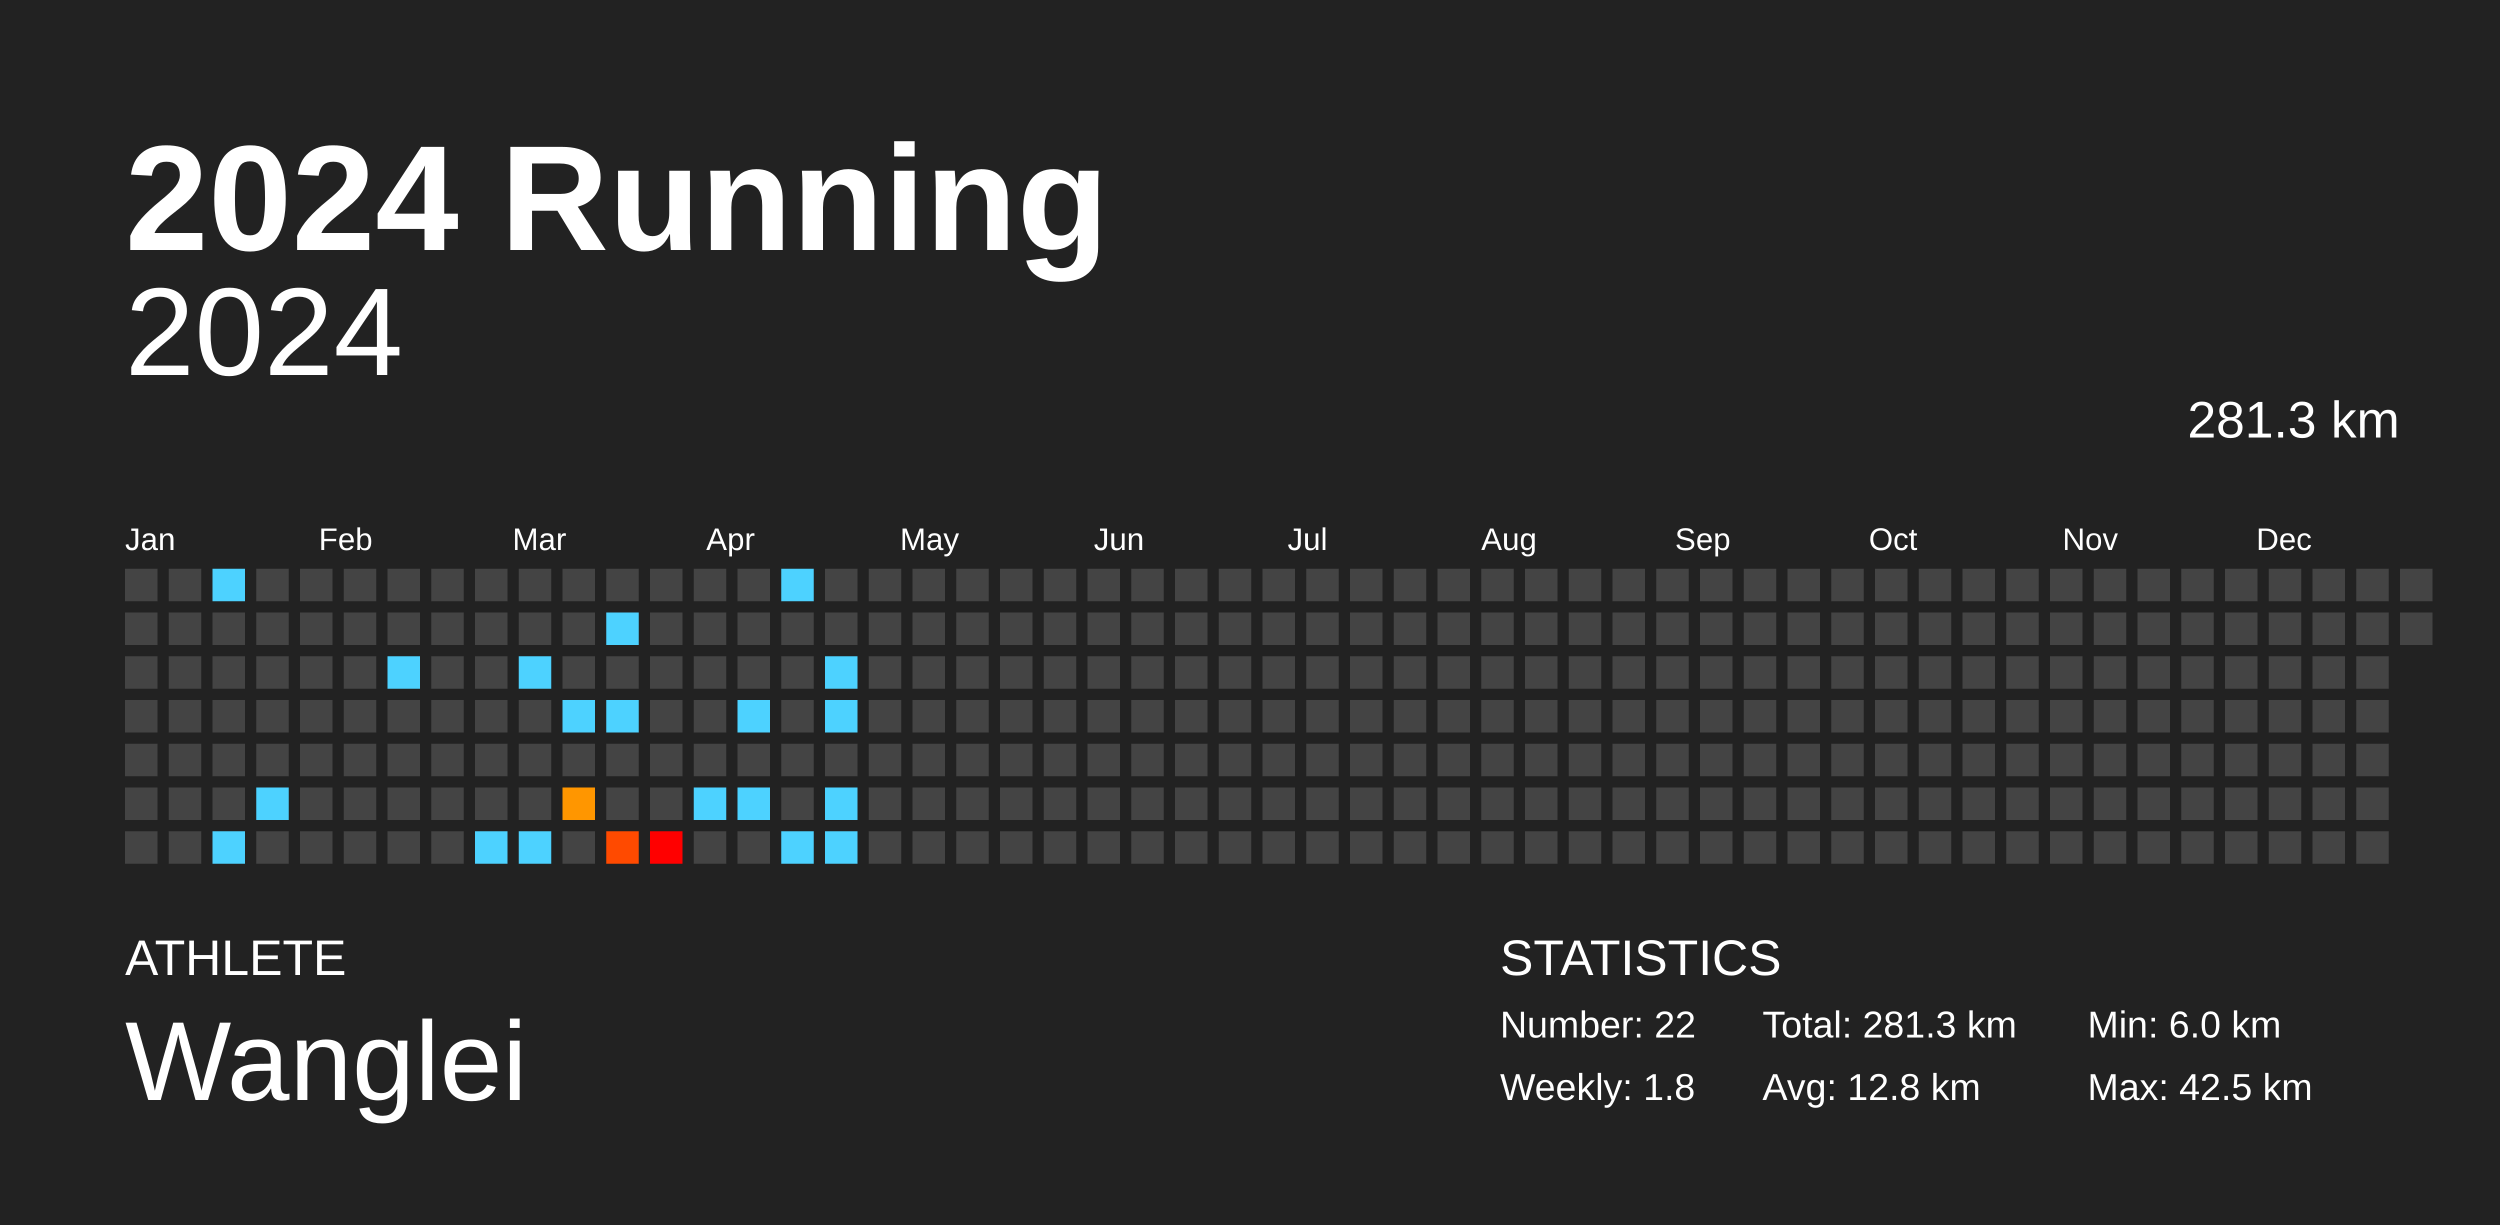
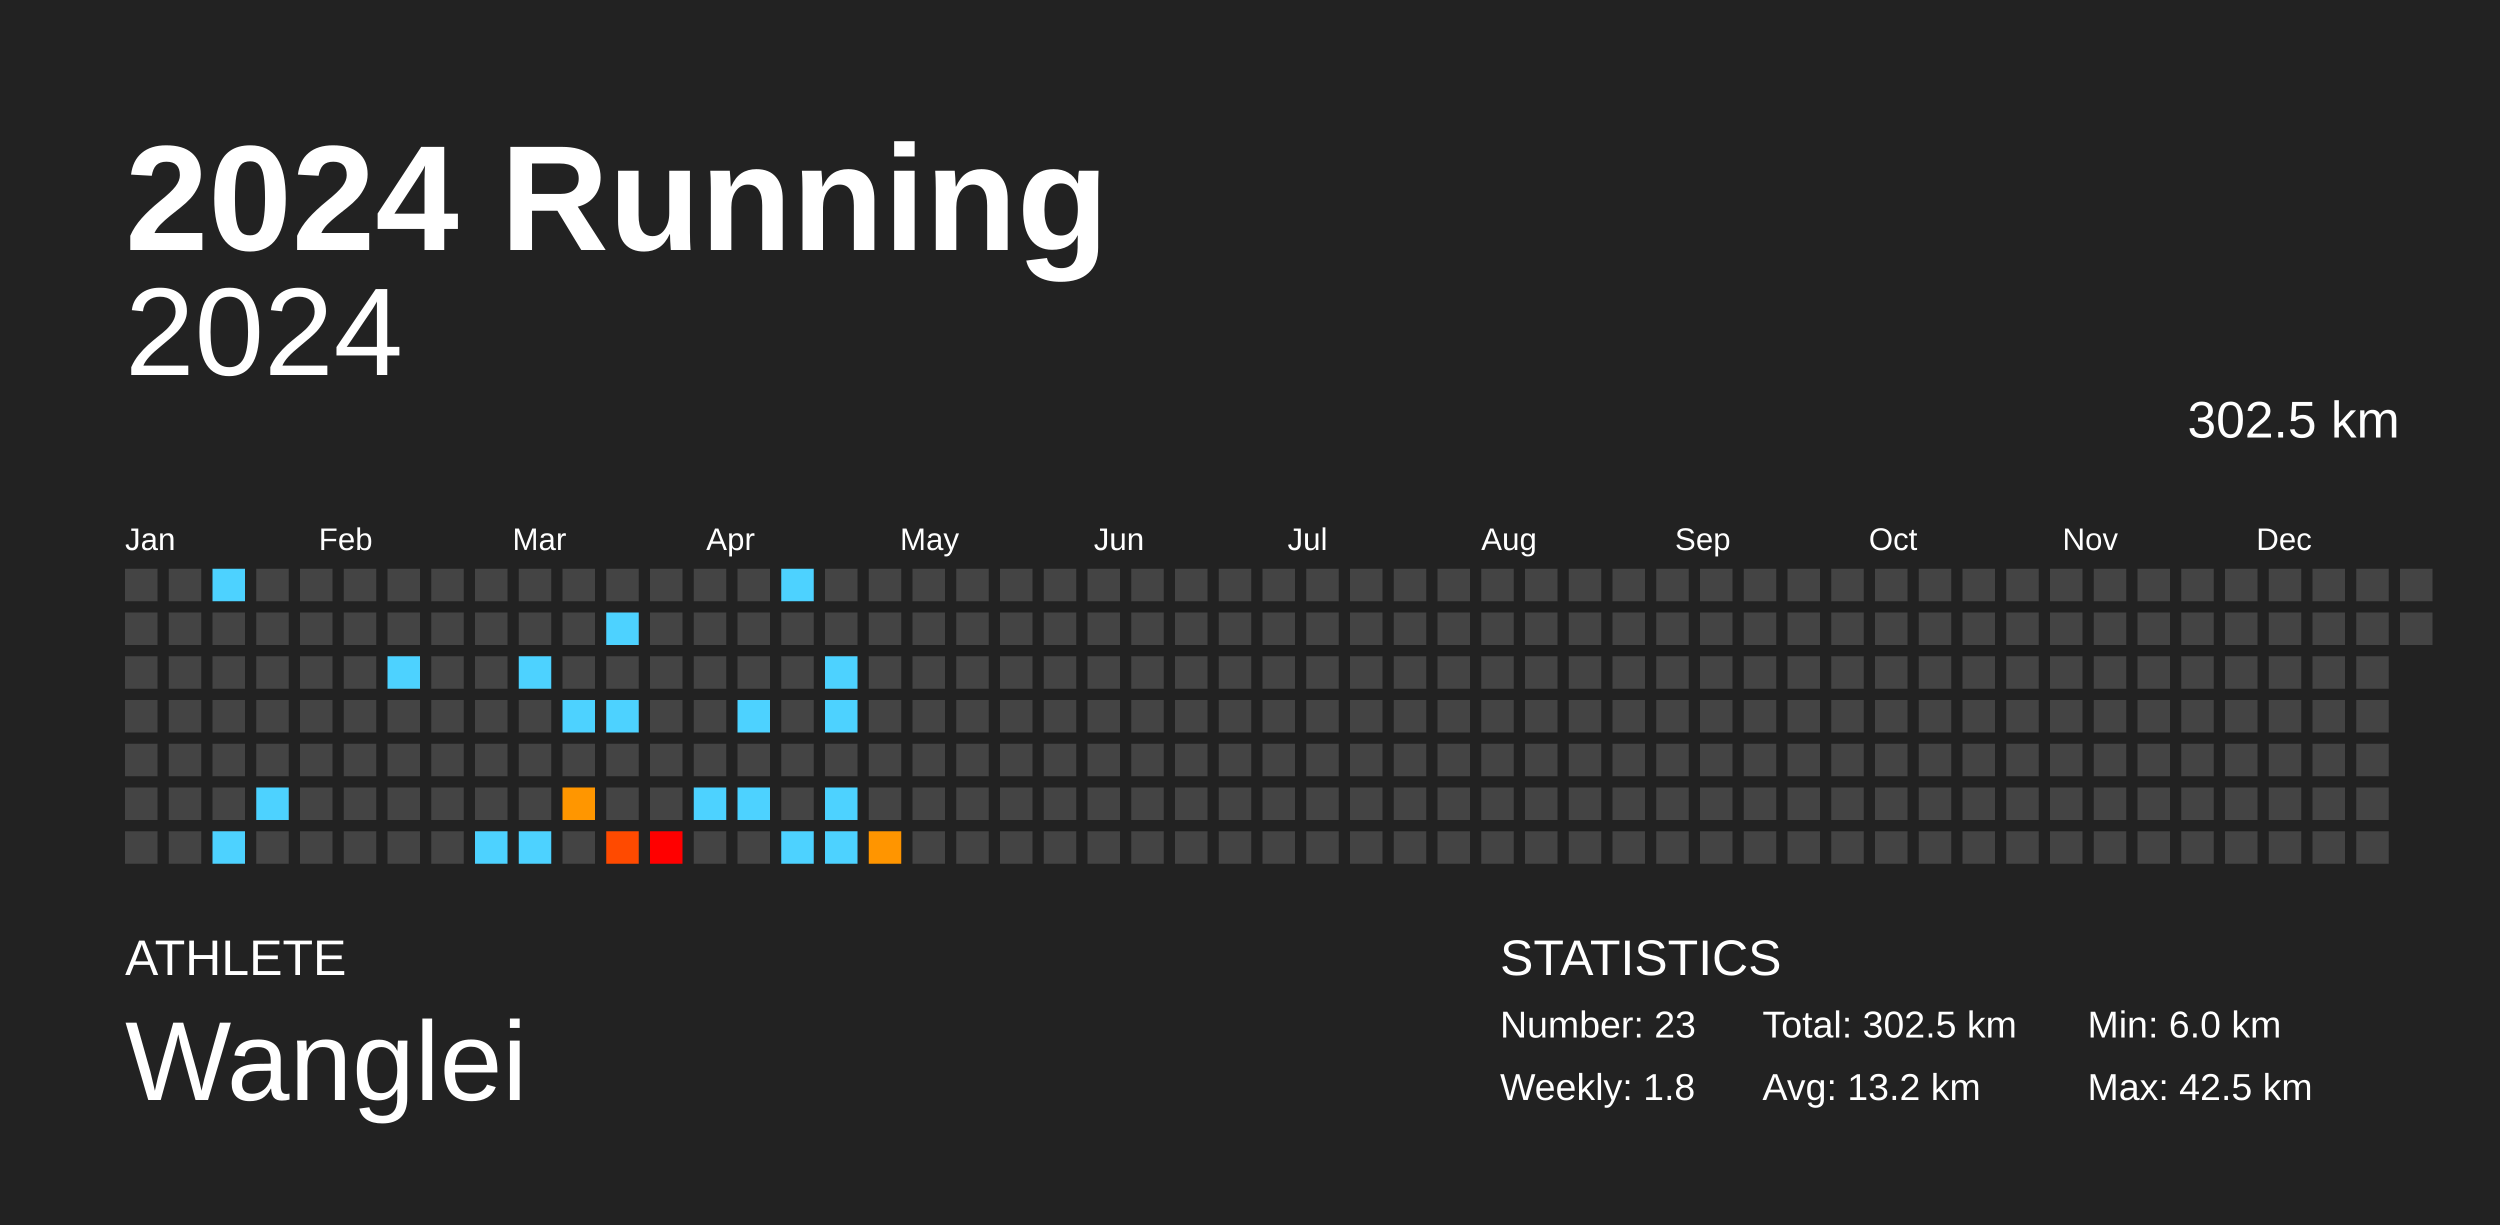
<svg xmlns="http://www.w3.org/2000/svg" baseProfile="full" height="98mm" version="1.1" viewBox="0,0,200,98" width="200mm">
  <defs />
  <rect fill="#222222" height="98" width="200" x="0" y="0" />
  <text fill="#FFFFFF" style="font-size:12px; font-family:Arial; font-weight:bold;" x="10" y="20">2024 Running</text>
  <text fill="#FFFFFF" style="font-size:4px; font-family:Arial" x="10" y="78">ATHLETE</text>
  <text fill="#FFFFFF" style="font-size:9px; font-family:Arial" x="10" y="88">Wanglei</text>
  <text fill="#FFFFFF" style="font-size:4px; font-family:Arial" x="120" y="78">STATISTICS</text>
-   <text fill="#FFFFFF" style="font-size:3px; font-family:Arial" x="120" y="83">Number: 22</text>
+   <text fill="#FFFFFF" style="font-size:3px; font-family:Arial" x="120" y="83">Number: 23</text>
  <text fill="#FFFFFF" style="font-size:3px; font-family:Arial" x="120" y="88">Weekly: 1.8</text>
-   <text fill="#FFFFFF" style="font-size:3px; font-family:Arial" x="141" y="83">Total: 281.3 km</text>
-   <text fill="#FFFFFF" style="font-size:3px; font-family:Arial" x="141" y="88">Avg: 12.8 km</text>
+   <text fill="#FFFFFF" style="font-size:3px; font-family:Arial" x="141" y="83">Total: 302.5 km</text>
+   <text fill="#FFFFFF" style="font-size:3px; font-family:Arial" x="141" y="88">Avg: 13.2 km</text>
  <text fill="#FFFFFF" style="font-size:3px; font-family:Arial" x="167" y="83">Min: 6.0 km</text>
  <text fill="#FFFFFF" style="font-size:3px; font-family:Arial" x="167" y="88">Max: 42.5 km</text>
  <text alignment-baseline="hanging" fill="#FFFFFF" style="font-size:10.0px; font-family:Arial;" x="10" y="30">2024</text>
-   <text alignment-baseline="hanging" fill="#FFFFFF" style="font-size:4.125px; font-family:Arial;" x="175" y="35">281.3 km</text>
+   <text alignment-baseline="hanging" fill="#FFFFFF" style="font-size:4.125px; font-family:Arial;" x="175" y="35">302.5 km</text>
  <text fill="#FFFFFF" style="font-size:2.5px; font-family:Arial" x="10.0" y="44">Jan</text>
  <text fill="#FFFFFF" style="font-size:2.5px; font-family:Arial" x="25.5" y="44">Feb</text>
  <text fill="#FFFFFF" style="font-size:2.5px; font-family:Arial" x="41.0" y="44">Mar</text>
  <text fill="#FFFFFF" style="font-size:2.5px; font-family:Arial" x="56.5" y="44">Apr</text>
  <text fill="#FFFFFF" style="font-size:2.5px; font-family:Arial" x="72.0" y="44">May</text>
  <text fill="#FFFFFF" style="font-size:2.5px; font-family:Arial" x="87.5" y="44">Jun</text>
  <text fill="#FFFFFF" style="font-size:2.5px; font-family:Arial" x="103.0" y="44">Jul</text>
  <text fill="#FFFFFF" style="font-size:2.5px; font-family:Arial" x="118.5" y="44">Aug</text>
  <text fill="#FFFFFF" style="font-size:2.5px; font-family:Arial" x="134.0" y="44">Sep</text>
  <text fill="#FFFFFF" style="font-size:2.5px; font-family:Arial" x="149.5" y="44">Oct</text>
  <text fill="#FFFFFF" style="font-size:2.5px; font-family:Arial" x="165.0" y="44">Nov</text>
  <text fill="#FFFFFF" style="font-size:2.5px; font-family:Arial" x="180.5" y="44">Dec</text>
  <rect fill="#444444" height="2.6" width="2.6" x="10.0" y="45.5" />
  <rect fill="#444444" height="2.6" width="2.6" x="10.0" y="49.0" />
  <rect fill="#444444" height="2.6" width="2.6" x="10.0" y="52.5" />
  <rect fill="#444444" height="2.6" width="2.6" x="10.0" y="56.0" />
  <rect fill="#444444" height="2.6" width="2.6" x="10.0" y="59.5" />
  <rect fill="#444444" height="2.6" width="2.6" x="10.0" y="63.0" />
  <rect fill="#444444" height="2.6" width="2.6" x="10.0" y="66.5" />
  <rect fill="#444444" height="2.6" width="2.6" x="13.5" y="45.5" />
  <rect fill="#444444" height="2.6" width="2.6" x="13.5" y="49.0" />
  <rect fill="#444444" height="2.6" width="2.6" x="13.5" y="52.5" />
  <rect fill="#444444" height="2.6" width="2.6" x="13.5" y="56.0" />
  <rect fill="#444444" height="2.6" width="2.6" x="13.5" y="59.5" />
  <rect fill="#444444" height="2.6" width="2.6" x="13.5" y="63.0" />
  <rect fill="#444444" height="2.6" width="2.6" x="13.5" y="66.5" />
  <rect fill="#4dd2ff" height="2.6" width="2.6" x="17.0" y="45.5" />
  <rect fill="#444444" height="2.6" width="2.6" x="17.0" y="49.0" />
  <rect fill="#444444" height="2.6" width="2.6" x="17.0" y="52.5" />
  <rect fill="#444444" height="2.6" width="2.6" x="17.0" y="56.0" />
  <rect fill="#444444" height="2.6" width="2.6" x="17.0" y="59.5" />
  <rect fill="#444444" height="2.6" width="2.6" x="17.0" y="63.0" />
  <rect fill="#4dd2ff" height="2.6" width="2.6" x="17.0" y="66.5" />
  <rect fill="#444444" height="2.6" width="2.6" x="20.5" y="45.5" />
  <rect fill="#444444" height="2.6" width="2.6" x="20.5" y="49.0" />
  <rect fill="#444444" height="2.6" width="2.6" x="20.5" y="52.5" />
  <rect fill="#444444" height="2.6" width="2.6" x="20.5" y="56.0" />
  <rect fill="#444444" height="2.6" width="2.6" x="20.5" y="59.5" />
  <rect fill="#4dd2ff" height="2.6" width="2.6" x="20.5" y="63.0" />
  <rect fill="#444444" height="2.6" width="2.6" x="20.5" y="66.5" />
  <rect fill="#444444" height="2.6" width="2.6" x="24.0" y="45.5" />
  <rect fill="#444444" height="2.6" width="2.6" x="24.0" y="49.0" />
  <rect fill="#444444" height="2.6" width="2.6" x="24.0" y="52.5" />
  <rect fill="#444444" height="2.6" width="2.6" x="24.0" y="56.0" />
  <rect fill="#444444" height="2.6" width="2.6" x="24.0" y="59.5" />
  <rect fill="#444444" height="2.6" width="2.6" x="24.0" y="63.0" />
  <rect fill="#444444" height="2.6" width="2.6" x="24.0" y="66.5" />
  <rect fill="#444444" height="2.6" width="2.6" x="27.5" y="45.5" />
  <rect fill="#444444" height="2.6" width="2.6" x="27.5" y="49.0" />
  <rect fill="#444444" height="2.6" width="2.6" x="27.5" y="52.5" />
  <rect fill="#444444" height="2.6" width="2.6" x="27.5" y="56.0" />
  <rect fill="#444444" height="2.6" width="2.6" x="27.5" y="59.5" />
  <rect fill="#444444" height="2.6" width="2.6" x="27.5" y="63.0" />
  <rect fill="#444444" height="2.6" width="2.6" x="27.5" y="66.5" />
  <rect fill="#444444" height="2.6" width="2.6" x="31.0" y="45.5" />
  <rect fill="#444444" height="2.6" width="2.6" x="31.0" y="49.0" />
  <rect fill="#4dd2ff" height="2.6" width="2.6" x="31.0" y="52.5" />
  <rect fill="#444444" height="2.6" width="2.6" x="31.0" y="56.0" />
  <rect fill="#444444" height="2.6" width="2.6" x="31.0" y="59.5" />
  <rect fill="#444444" height="2.6" width="2.6" x="31.0" y="63.0" />
  <rect fill="#444444" height="2.6" width="2.6" x="31.0" y="66.5" />
  <rect fill="#444444" height="2.6" width="2.6" x="34.5" y="45.5" />
  <rect fill="#444444" height="2.6" width="2.6" x="34.5" y="49.0" />
  <rect fill="#444444" height="2.6" width="2.6" x="34.5" y="52.5" />
  <rect fill="#444444" height="2.6" width="2.6" x="34.5" y="56.0" />
  <rect fill="#444444" height="2.6" width="2.6" x="34.5" y="59.5" />
  <rect fill="#444444" height="2.6" width="2.6" x="34.5" y="63.0" />
  <rect fill="#444444" height="2.6" width="2.6" x="34.5" y="66.5" />
  <rect fill="#444444" height="2.6" width="2.6" x="38.0" y="45.5" />
  <rect fill="#444444" height="2.6" width="2.6" x="38.0" y="49.0" />
  <rect fill="#444444" height="2.6" width="2.6" x="38.0" y="52.5" />
  <rect fill="#444444" height="2.6" width="2.6" x="38.0" y="56.0" />
  <rect fill="#444444" height="2.6" width="2.6" x="38.0" y="59.5" />
  <rect fill="#444444" height="2.6" width="2.6" x="38.0" y="63.0" />
  <rect fill="#4dd2ff" height="2.6" width="2.6" x="38.0" y="66.5" />
  <rect fill="#444444" height="2.6" width="2.6" x="41.5" y="45.5" />
  <rect fill="#444444" height="2.6" width="2.6" x="41.5" y="49.0" />
  <rect fill="#4dd2ff" height="2.6" width="2.6" x="41.5" y="52.5" />
  <rect fill="#444444" height="2.6" width="2.6" x="41.5" y="56.0" />
  <rect fill="#444444" height="2.6" width="2.6" x="41.5" y="59.5" />
  <rect fill="#444444" height="2.6" width="2.6" x="41.5" y="63.0" />
  <rect fill="#4dd2ff" height="2.6" width="2.6" x="41.5" y="66.5" />
  <rect fill="#444444" height="2.6" width="2.6" x="45.0" y="45.5" />
  <rect fill="#444444" height="2.6" width="2.6" x="45.0" y="49.0" />
  <rect fill="#444444" height="2.6" width="2.6" x="45.0" y="52.5" />
  <rect fill="#4dd2ff" height="2.6" width="2.6" x="45.0" y="56.0" />
  <rect fill="#444444" height="2.6" width="2.6" x="45.0" y="59.5" />
  <rect fill="#ff9600" height="2.6" width="2.6" x="45.0" y="63.0" />
  <rect fill="#444444" height="2.6" width="2.6" x="45.0" y="66.5" />
  <rect fill="#444444" height="2.6" width="2.6" x="48.5" y="45.5" />
  <rect fill="#4dd2ff" height="2.6" width="2.6" x="48.5" y="49.0" />
  <rect fill="#444444" height="2.6" width="2.6" x="48.5" y="52.5" />
  <rect fill="#4dd2ff" height="2.6" width="2.6" x="48.5" y="56.0" />
  <rect fill="#444444" height="2.6" width="2.6" x="48.5" y="59.5" />
  <rect fill="#444444" height="2.6" width="2.6" x="48.5" y="63.0" />
  <rect fill="#ff4a00" height="2.6" width="2.6" x="48.5" y="66.5" />
  <rect fill="#444444" height="2.6" width="2.6" x="52.0" y="45.5" />
  <rect fill="#444444" height="2.6" width="2.6" x="52.0" y="49.0" />
  <rect fill="#444444" height="2.6" width="2.6" x="52.0" y="52.5" />
  <rect fill="#444444" height="2.6" width="2.6" x="52.0" y="56.0" />
  <rect fill="#444444" height="2.6" width="2.6" x="52.0" y="59.5" />
  <rect fill="#444444" height="2.6" width="2.6" x="52.0" y="63.0" />
  <rect fill="red" height="2.6" width="2.6" x="52.0" y="66.5" />
  <rect fill="#444444" height="2.6" width="2.6" x="55.5" y="45.5" />
  <rect fill="#444444" height="2.6" width="2.6" x="55.5" y="49.0" />
  <rect fill="#444444" height="2.6" width="2.6" x="55.5" y="52.5" />
  <rect fill="#444444" height="2.6" width="2.6" x="55.5" y="56.0" />
  <rect fill="#444444" height="2.6" width="2.6" x="55.5" y="59.5" />
  <rect fill="#4dd2ff" height="2.6" width="2.6" x="55.5" y="63.0" />
  <rect fill="#444444" height="2.6" width="2.6" x="55.5" y="66.5" />
  <rect fill="#444444" height="2.6" width="2.6" x="59.0" y="45.5" />
  <rect fill="#444444" height="2.6" width="2.6" x="59.0" y="49.0" />
  <rect fill="#444444" height="2.6" width="2.6" x="59.0" y="52.5" />
  <rect fill="#4dd2ff" height="2.6" width="2.6" x="59.0" y="56.0" />
  <rect fill="#444444" height="2.6" width="2.6" x="59.0" y="59.5" />
  <rect fill="#4dd2ff" height="2.6" width="2.6" x="59.0" y="63.0" />
  <rect fill="#444444" height="2.6" width="2.6" x="59.0" y="66.5" />
  <rect fill="#4dd2ff" height="2.6" width="2.6" x="62.5" y="45.5" />
  <rect fill="#444444" height="2.6" width="2.6" x="62.5" y="49.0" />
  <rect fill="#444444" height="2.6" width="2.6" x="62.5" y="52.5" />
  <rect fill="#444444" height="2.6" width="2.6" x="62.5" y="56.0" />
  <rect fill="#444444" height="2.6" width="2.6" x="62.5" y="59.5" />
  <rect fill="#444444" height="2.6" width="2.6" x="62.5" y="63.0" />
  <rect fill="#4dd2ff" height="2.6" width="2.6" x="62.5" y="66.5" />
  <rect fill="#444444" height="2.6" width="2.6" x="66.0" y="45.5" />
  <rect fill="#444444" height="2.6" width="2.6" x="66.0" y="49.0" />
  <rect fill="#4dd2ff" height="2.6" width="2.6" x="66.0" y="52.5" />
  <rect fill="#4dd2ff" height="2.6" width="2.6" x="66.0" y="56.0" />
  <rect fill="#444444" height="2.6" width="2.6" x="66.0" y="59.5" />
  <rect fill="#4dd2ff" height="2.6" width="2.6" x="66.0" y="63.0" />
  <rect fill="#4dd2ff" height="2.6" width="2.6" x="66.0" y="66.5" />
  <rect fill="#444444" height="2.6" width="2.6" x="69.5" y="45.5" />
  <rect fill="#444444" height="2.6" width="2.6" x="69.5" y="49.0" />
  <rect fill="#444444" height="2.6" width="2.6" x="69.5" y="52.5" />
  <rect fill="#444444" height="2.6" width="2.6" x="69.5" y="56.0" />
  <rect fill="#444444" height="2.6" width="2.6" x="69.5" y="59.5" />
  <rect fill="#444444" height="2.6" width="2.6" x="69.5" y="63.0" />
-   <rect fill="#444444" height="2.6" width="2.6" x="69.5" y="66.5" />
+   <rect fill="#ff9500" height="2.6" width="2.6" x="69.5" y="66.5" />
  <rect fill="#444444" height="2.6" width="2.6" x="73.0" y="45.5" />
  <rect fill="#444444" height="2.6" width="2.6" x="73.0" y="49.0" />
  <rect fill="#444444" height="2.6" width="2.6" x="73.0" y="52.5" />
  <rect fill="#444444" height="2.6" width="2.6" x="73.0" y="56.0" />
  <rect fill="#444444" height="2.6" width="2.6" x="73.0" y="59.5" />
  <rect fill="#444444" height="2.6" width="2.6" x="73.0" y="63.0" />
  <rect fill="#444444" height="2.6" width="2.6" x="73.0" y="66.5" />
  <rect fill="#444444" height="2.6" width="2.6" x="76.5" y="45.5" />
  <rect fill="#444444" height="2.6" width="2.6" x="76.5" y="49.0" />
  <rect fill="#444444" height="2.6" width="2.6" x="76.5" y="52.5" />
  <rect fill="#444444" height="2.6" width="2.6" x="76.5" y="56.0" />
  <rect fill="#444444" height="2.6" width="2.6" x="76.5" y="59.5" />
  <rect fill="#444444" height="2.6" width="2.6" x="76.5" y="63.0" />
  <rect fill="#444444" height="2.6" width="2.6" x="76.5" y="66.5" />
  <rect fill="#444444" height="2.6" width="2.6" x="80.0" y="45.5" />
  <rect fill="#444444" height="2.6" width="2.6" x="80.0" y="49.0" />
  <rect fill="#444444" height="2.6" width="2.6" x="80.0" y="52.5" />
  <rect fill="#444444" height="2.6" width="2.6" x="80.0" y="56.0" />
  <rect fill="#444444" height="2.6" width="2.6" x="80.0" y="59.5" />
  <rect fill="#444444" height="2.6" width="2.6" x="80.0" y="63.0" />
  <rect fill="#444444" height="2.6" width="2.6" x="80.0" y="66.5" />
  <rect fill="#444444" height="2.6" width="2.6" x="83.5" y="45.5" />
  <rect fill="#444444" height="2.6" width="2.6" x="83.5" y="49.0" />
  <rect fill="#444444" height="2.6" width="2.6" x="83.5" y="52.5" />
  <rect fill="#444444" height="2.6" width="2.6" x="83.5" y="56.0" />
  <rect fill="#444444" height="2.6" width="2.6" x="83.5" y="59.5" />
  <rect fill="#444444" height="2.6" width="2.6" x="83.5" y="63.0" />
  <rect fill="#444444" height="2.6" width="2.6" x="83.5" y="66.5" />
  <rect fill="#444444" height="2.6" width="2.6" x="87.0" y="45.5" />
  <rect fill="#444444" height="2.6" width="2.6" x="87.0" y="49.0" />
  <rect fill="#444444" height="2.6" width="2.6" x="87.0" y="52.5" />
  <rect fill="#444444" height="2.6" width="2.6" x="87.0" y="56.0" />
  <rect fill="#444444" height="2.6" width="2.6" x="87.0" y="59.5" />
  <rect fill="#444444" height="2.6" width="2.6" x="87.0" y="63.0" />
  <rect fill="#444444" height="2.6" width="2.6" x="87.0" y="66.5" />
  <rect fill="#444444" height="2.6" width="2.6" x="90.5" y="45.5" />
  <rect fill="#444444" height="2.6" width="2.6" x="90.5" y="49.0" />
  <rect fill="#444444" height="2.6" width="2.6" x="90.5" y="52.5" />
  <rect fill="#444444" height="2.6" width="2.6" x="90.5" y="56.0" />
  <rect fill="#444444" height="2.6" width="2.6" x="90.5" y="59.5" />
  <rect fill="#444444" height="2.6" width="2.6" x="90.5" y="63.0" />
  <rect fill="#444444" height="2.6" width="2.6" x="90.5" y="66.5" />
  <rect fill="#444444" height="2.6" width="2.6" x="94.0" y="45.5" />
  <rect fill="#444444" height="2.6" width="2.6" x="94.0" y="49.0" />
  <rect fill="#444444" height="2.6" width="2.6" x="94.0" y="52.5" />
  <rect fill="#444444" height="2.6" width="2.6" x="94.0" y="56.0" />
  <rect fill="#444444" height="2.6" width="2.6" x="94.0" y="59.5" />
  <rect fill="#444444" height="2.6" width="2.6" x="94.0" y="63.0" />
  <rect fill="#444444" height="2.6" width="2.6" x="94.0" y="66.5" />
  <rect fill="#444444" height="2.6" width="2.6" x="97.5" y="45.5" />
  <rect fill="#444444" height="2.6" width="2.6" x="97.5" y="49.0" />
  <rect fill="#444444" height="2.6" width="2.6" x="97.5" y="52.5" />
  <rect fill="#444444" height="2.6" width="2.6" x="97.5" y="56.0" />
  <rect fill="#444444" height="2.6" width="2.6" x="97.5" y="59.5" />
  <rect fill="#444444" height="2.6" width="2.6" x="97.5" y="63.0" />
  <rect fill="#444444" height="2.6" width="2.6" x="97.5" y="66.5" />
  <rect fill="#444444" height="2.6" width="2.6" x="101.0" y="45.5" />
  <rect fill="#444444" height="2.6" width="2.6" x="101.0" y="49.0" />
  <rect fill="#444444" height="2.6" width="2.6" x="101.0" y="52.5" />
  <rect fill="#444444" height="2.6" width="2.6" x="101.0" y="56.0" />
  <rect fill="#444444" height="2.6" width="2.6" x="101.0" y="59.5" />
  <rect fill="#444444" height="2.6" width="2.6" x="101.0" y="63.0" />
  <rect fill="#444444" height="2.6" width="2.6" x="101.0" y="66.5" />
  <rect fill="#444444" height="2.6" width="2.6" x="104.5" y="45.5" />
  <rect fill="#444444" height="2.6" width="2.6" x="104.5" y="49.0" />
  <rect fill="#444444" height="2.6" width="2.6" x="104.5" y="52.5" />
  <rect fill="#444444" height="2.6" width="2.6" x="104.5" y="56.0" />
  <rect fill="#444444" height="2.6" width="2.6" x="104.5" y="59.5" />
  <rect fill="#444444" height="2.6" width="2.6" x="104.5" y="63.0" />
  <rect fill="#444444" height="2.6" width="2.6" x="104.5" y="66.5" />
  <rect fill="#444444" height="2.6" width="2.6" x="108.0" y="45.5" />
  <rect fill="#444444" height="2.6" width="2.6" x="108.0" y="49.0" />
  <rect fill="#444444" height="2.6" width="2.6" x="108.0" y="52.5" />
  <rect fill="#444444" height="2.6" width="2.6" x="108.0" y="56.0" />
  <rect fill="#444444" height="2.6" width="2.6" x="108.0" y="59.5" />
  <rect fill="#444444" height="2.6" width="2.6" x="108.0" y="63.0" />
  <rect fill="#444444" height="2.6" width="2.6" x="108.0" y="66.5" />
  <rect fill="#444444" height="2.6" width="2.6" x="111.5" y="45.5" />
  <rect fill="#444444" height="2.6" width="2.6" x="111.5" y="49.0" />
  <rect fill="#444444" height="2.6" width="2.6" x="111.5" y="52.5" />
  <rect fill="#444444" height="2.6" width="2.6" x="111.5" y="56.0" />
  <rect fill="#444444" height="2.6" width="2.6" x="111.5" y="59.5" />
  <rect fill="#444444" height="2.6" width="2.6" x="111.5" y="63.0" />
  <rect fill="#444444" height="2.6" width="2.6" x="111.5" y="66.5" />
  <rect fill="#444444" height="2.6" width="2.6" x="115.0" y="45.5" />
  <rect fill="#444444" height="2.6" width="2.6" x="115.0" y="49.0" />
  <rect fill="#444444" height="2.6" width="2.6" x="115.0" y="52.5" />
  <rect fill="#444444" height="2.6" width="2.6" x="115.0" y="56.0" />
  <rect fill="#444444" height="2.6" width="2.6" x="115.0" y="59.5" />
  <rect fill="#444444" height="2.6" width="2.6" x="115.0" y="63.0" />
  <rect fill="#444444" height="2.6" width="2.6" x="115.0" y="66.5" />
  <rect fill="#444444" height="2.6" width="2.6" x="118.5" y="45.5" />
  <rect fill="#444444" height="2.6" width="2.6" x="118.5" y="49.0" />
  <rect fill="#444444" height="2.6" width="2.6" x="118.5" y="52.5" />
  <rect fill="#444444" height="2.6" width="2.6" x="118.5" y="56.0" />
  <rect fill="#444444" height="2.6" width="2.6" x="118.5" y="59.5" />
  <rect fill="#444444" height="2.6" width="2.6" x="118.5" y="63.0" />
  <rect fill="#444444" height="2.6" width="2.6" x="118.5" y="66.5" />
  <rect fill="#444444" height="2.6" width="2.6" x="122.0" y="45.5" />
  <rect fill="#444444" height="2.6" width="2.6" x="122.0" y="49.0" />
  <rect fill="#444444" height="2.6" width="2.6" x="122.0" y="52.5" />
  <rect fill="#444444" height="2.6" width="2.6" x="122.0" y="56.0" />
  <rect fill="#444444" height="2.6" width="2.6" x="122.0" y="59.5" />
  <rect fill="#444444" height="2.6" width="2.6" x="122.0" y="63.0" />
  <rect fill="#444444" height="2.6" width="2.6" x="122.0" y="66.5" />
  <rect fill="#444444" height="2.6" width="2.6" x="125.5" y="45.5" />
  <rect fill="#444444" height="2.6" width="2.6" x="125.5" y="49.0" />
  <rect fill="#444444" height="2.6" width="2.6" x="125.5" y="52.5" />
  <rect fill="#444444" height="2.6" width="2.6" x="125.5" y="56.0" />
  <rect fill="#444444" height="2.6" width="2.6" x="125.5" y="59.5" />
  <rect fill="#444444" height="2.6" width="2.6" x="125.5" y="63.0" />
  <rect fill="#444444" height="2.6" width="2.6" x="125.5" y="66.5" />
  <rect fill="#444444" height="2.6" width="2.6" x="129.0" y="45.5" />
  <rect fill="#444444" height="2.6" width="2.6" x="129.0" y="49.0" />
  <rect fill="#444444" height="2.6" width="2.6" x="129.0" y="52.5" />
  <rect fill="#444444" height="2.6" width="2.6" x="129.0" y="56.0" />
  <rect fill="#444444" height="2.6" width="2.6" x="129.0" y="59.5" />
  <rect fill="#444444" height="2.6" width="2.6" x="129.0" y="63.0" />
  <rect fill="#444444" height="2.6" width="2.6" x="129.0" y="66.5" />
  <rect fill="#444444" height="2.6" width="2.6" x="132.5" y="45.5" />
  <rect fill="#444444" height="2.6" width="2.6" x="132.5" y="49.0" />
  <rect fill="#444444" height="2.6" width="2.6" x="132.5" y="52.5" />
  <rect fill="#444444" height="2.6" width="2.6" x="132.5" y="56.0" />
  <rect fill="#444444" height="2.6" width="2.6" x="132.5" y="59.5" />
  <rect fill="#444444" height="2.6" width="2.6" x="132.5" y="63.0" />
  <rect fill="#444444" height="2.6" width="2.6" x="132.5" y="66.5" />
  <rect fill="#444444" height="2.6" width="2.6" x="136.0" y="45.5" />
  <rect fill="#444444" height="2.6" width="2.6" x="136.0" y="49.0" />
  <rect fill="#444444" height="2.6" width="2.6" x="136.0" y="52.5" />
  <rect fill="#444444" height="2.6" width="2.6" x="136.0" y="56.0" />
  <rect fill="#444444" height="2.6" width="2.6" x="136.0" y="59.5" />
  <rect fill="#444444" height="2.6" width="2.6" x="136.0" y="63.0" />
  <rect fill="#444444" height="2.6" width="2.6" x="136.0" y="66.5" />
  <rect fill="#444444" height="2.6" width="2.6" x="139.5" y="45.5" />
  <rect fill="#444444" height="2.6" width="2.6" x="139.5" y="49.0" />
  <rect fill="#444444" height="2.6" width="2.6" x="139.5" y="52.5" />
  <rect fill="#444444" height="2.6" width="2.6" x="139.5" y="56.0" />
  <rect fill="#444444" height="2.6" width="2.6" x="139.5" y="59.5" />
  <rect fill="#444444" height="2.6" width="2.6" x="139.5" y="63.0" />
  <rect fill="#444444" height="2.6" width="2.6" x="139.5" y="66.5" />
  <rect fill="#444444" height="2.6" width="2.6" x="143.0" y="45.5" />
  <rect fill="#444444" height="2.6" width="2.6" x="143.0" y="49.0" />
  <rect fill="#444444" height="2.6" width="2.6" x="143.0" y="52.5" />
  <rect fill="#444444" height="2.6" width="2.6" x="143.0" y="56.0" />
  <rect fill="#444444" height="2.6" width="2.6" x="143.0" y="59.5" />
  <rect fill="#444444" height="2.6" width="2.6" x="143.0" y="63.0" />
  <rect fill="#444444" height="2.6" width="2.6" x="143.0" y="66.5" />
  <rect fill="#444444" height="2.6" width="2.6" x="146.5" y="45.5" />
  <rect fill="#444444" height="2.6" width="2.6" x="146.5" y="49.0" />
  <rect fill="#444444" height="2.6" width="2.6" x="146.5" y="52.5" />
  <rect fill="#444444" height="2.6" width="2.6" x="146.5" y="56.0" />
  <rect fill="#444444" height="2.6" width="2.6" x="146.5" y="59.5" />
  <rect fill="#444444" height="2.6" width="2.6" x="146.5" y="63.0" />
  <rect fill="#444444" height="2.6" width="2.6" x="146.5" y="66.5" />
  <rect fill="#444444" height="2.6" width="2.6" x="150.0" y="45.5" />
  <rect fill="#444444" height="2.6" width="2.6" x="150.0" y="49.0" />
  <rect fill="#444444" height="2.6" width="2.6" x="150.0" y="52.5" />
  <rect fill="#444444" height="2.6" width="2.6" x="150.0" y="56.0" />
  <rect fill="#444444" height="2.6" width="2.6" x="150.0" y="59.5" />
  <rect fill="#444444" height="2.6" width="2.6" x="150.0" y="63.0" />
  <rect fill="#444444" height="2.6" width="2.6" x="150.0" y="66.5" />
  <rect fill="#444444" height="2.6" width="2.6" x="153.5" y="45.5" />
  <rect fill="#444444" height="2.6" width="2.6" x="153.5" y="49.0" />
  <rect fill="#444444" height="2.6" width="2.6" x="153.5" y="52.5" />
  <rect fill="#444444" height="2.6" width="2.6" x="153.5" y="56.0" />
  <rect fill="#444444" height="2.6" width="2.6" x="153.5" y="59.5" />
  <rect fill="#444444" height="2.6" width="2.6" x="153.5" y="63.0" />
  <rect fill="#444444" height="2.6" width="2.6" x="153.5" y="66.5" />
  <rect fill="#444444" height="2.6" width="2.6" x="157.0" y="45.5" />
  <rect fill="#444444" height="2.6" width="2.6" x="157.0" y="49.0" />
  <rect fill="#444444" height="2.6" width="2.6" x="157.0" y="52.5" />
  <rect fill="#444444" height="2.6" width="2.6" x="157.0" y="56.0" />
  <rect fill="#444444" height="2.6" width="2.6" x="157.0" y="59.5" />
  <rect fill="#444444" height="2.6" width="2.6" x="157.0" y="63.0" />
  <rect fill="#444444" height="2.6" width="2.6" x="157.0" y="66.5" />
  <rect fill="#444444" height="2.6" width="2.6" x="160.5" y="45.5" />
  <rect fill="#444444" height="2.6" width="2.6" x="160.5" y="49.0" />
  <rect fill="#444444" height="2.6" width="2.6" x="160.5" y="52.5" />
  <rect fill="#444444" height="2.6" width="2.6" x="160.5" y="56.0" />
  <rect fill="#444444" height="2.6" width="2.6" x="160.5" y="59.5" />
  <rect fill="#444444" height="2.6" width="2.6" x="160.5" y="63.0" />
  <rect fill="#444444" height="2.6" width="2.6" x="160.5" y="66.5" />
  <rect fill="#444444" height="2.6" width="2.6" x="164.0" y="45.5" />
  <rect fill="#444444" height="2.6" width="2.6" x="164.0" y="49.0" />
  <rect fill="#444444" height="2.6" width="2.6" x="164.0" y="52.5" />
  <rect fill="#444444" height="2.6" width="2.6" x="164.0" y="56.0" />
  <rect fill="#444444" height="2.6" width="2.6" x="164.0" y="59.5" />
  <rect fill="#444444" height="2.6" width="2.6" x="164.0" y="63.0" />
  <rect fill="#444444" height="2.6" width="2.6" x="164.0" y="66.5" />
  <rect fill="#444444" height="2.6" width="2.6" x="167.5" y="45.5" />
  <rect fill="#444444" height="2.6" width="2.6" x="167.5" y="49.0" />
  <rect fill="#444444" height="2.6" width="2.6" x="167.5" y="52.5" />
  <rect fill="#444444" height="2.6" width="2.6" x="167.5" y="56.0" />
  <rect fill="#444444" height="2.6" width="2.6" x="167.5" y="59.5" />
  <rect fill="#444444" height="2.6" width="2.6" x="167.5" y="63.0" />
  <rect fill="#444444" height="2.6" width="2.6" x="167.5" y="66.5" />
  <rect fill="#444444" height="2.6" width="2.6" x="171.0" y="45.5" />
  <rect fill="#444444" height="2.6" width="2.6" x="171.0" y="49.0" />
  <rect fill="#444444" height="2.6" width="2.6" x="171.0" y="52.5" />
  <rect fill="#444444" height="2.6" width="2.6" x="171.0" y="56.0" />
  <rect fill="#444444" height="2.6" width="2.6" x="171.0" y="59.5" />
  <rect fill="#444444" height="2.6" width="2.6" x="171.0" y="63.0" />
  <rect fill="#444444" height="2.6" width="2.6" x="171.0" y="66.5" />
  <rect fill="#444444" height="2.6" width="2.6" x="174.5" y="45.5" />
  <rect fill="#444444" height="2.6" width="2.6" x="174.5" y="49.0" />
  <rect fill="#444444" height="2.6" width="2.6" x="174.5" y="52.5" />
  <rect fill="#444444" height="2.6" width="2.6" x="174.5" y="56.0" />
  <rect fill="#444444" height="2.6" width="2.6" x="174.5" y="59.5" />
  <rect fill="#444444" height="2.6" width="2.6" x="174.5" y="63.0" />
  <rect fill="#444444" height="2.6" width="2.6" x="174.5" y="66.5" />
  <rect fill="#444444" height="2.6" width="2.6" x="178.0" y="45.5" />
  <rect fill="#444444" height="2.6" width="2.6" x="178.0" y="49.0" />
  <rect fill="#444444" height="2.6" width="2.6" x="178.0" y="52.5" />
  <rect fill="#444444" height="2.6" width="2.6" x="178.0" y="56.0" />
  <rect fill="#444444" height="2.6" width="2.6" x="178.0" y="59.5" />
  <rect fill="#444444" height="2.6" width="2.6" x="178.0" y="63.0" />
  <rect fill="#444444" height="2.6" width="2.6" x="178.0" y="66.5" />
  <rect fill="#444444" height="2.6" width="2.6" x="181.5" y="45.5" />
  <rect fill="#444444" height="2.6" width="2.6" x="181.5" y="49.0" />
  <rect fill="#444444" height="2.6" width="2.6" x="181.5" y="52.5" />
  <rect fill="#444444" height="2.6" width="2.6" x="181.5" y="56.0" />
  <rect fill="#444444" height="2.6" width="2.6" x="181.5" y="59.5" />
  <rect fill="#444444" height="2.6" width="2.6" x="181.5" y="63.0" />
  <rect fill="#444444" height="2.6" width="2.6" x="181.5" y="66.5" />
  <rect fill="#444444" height="2.6" width="2.6" x="185.0" y="45.5" />
  <rect fill="#444444" height="2.6" width="2.6" x="185.0" y="49.0" />
  <rect fill="#444444" height="2.6" width="2.6" x="185.0" y="52.5" />
  <rect fill="#444444" height="2.6" width="2.6" x="185.0" y="56.0" />
  <rect fill="#444444" height="2.6" width="2.6" x="185.0" y="59.5" />
  <rect fill="#444444" height="2.6" width="2.6" x="185.0" y="63.0" />
  <rect fill="#444444" height="2.6" width="2.6" x="185.0" y="66.5" />
  <rect fill="#444444" height="2.6" width="2.6" x="188.5" y="45.5" />
  <rect fill="#444444" height="2.6" width="2.6" x="188.5" y="49.0" />
  <rect fill="#444444" height="2.6" width="2.6" x="188.5" y="52.5" />
  <rect fill="#444444" height="2.6" width="2.6" x="188.5" y="56.0" />
  <rect fill="#444444" height="2.6" width="2.6" x="188.5" y="59.5" />
  <rect fill="#444444" height="2.6" width="2.6" x="188.5" y="63.0" />
  <rect fill="#444444" height="2.6" width="2.6" x="188.5" y="66.5" />
  <rect fill="#444444" height="2.6" width="2.6" x="192.0" y="45.5" />
  <rect fill="#444444" height="2.6" width="2.6" x="192.0" y="49.0" />
</svg>
